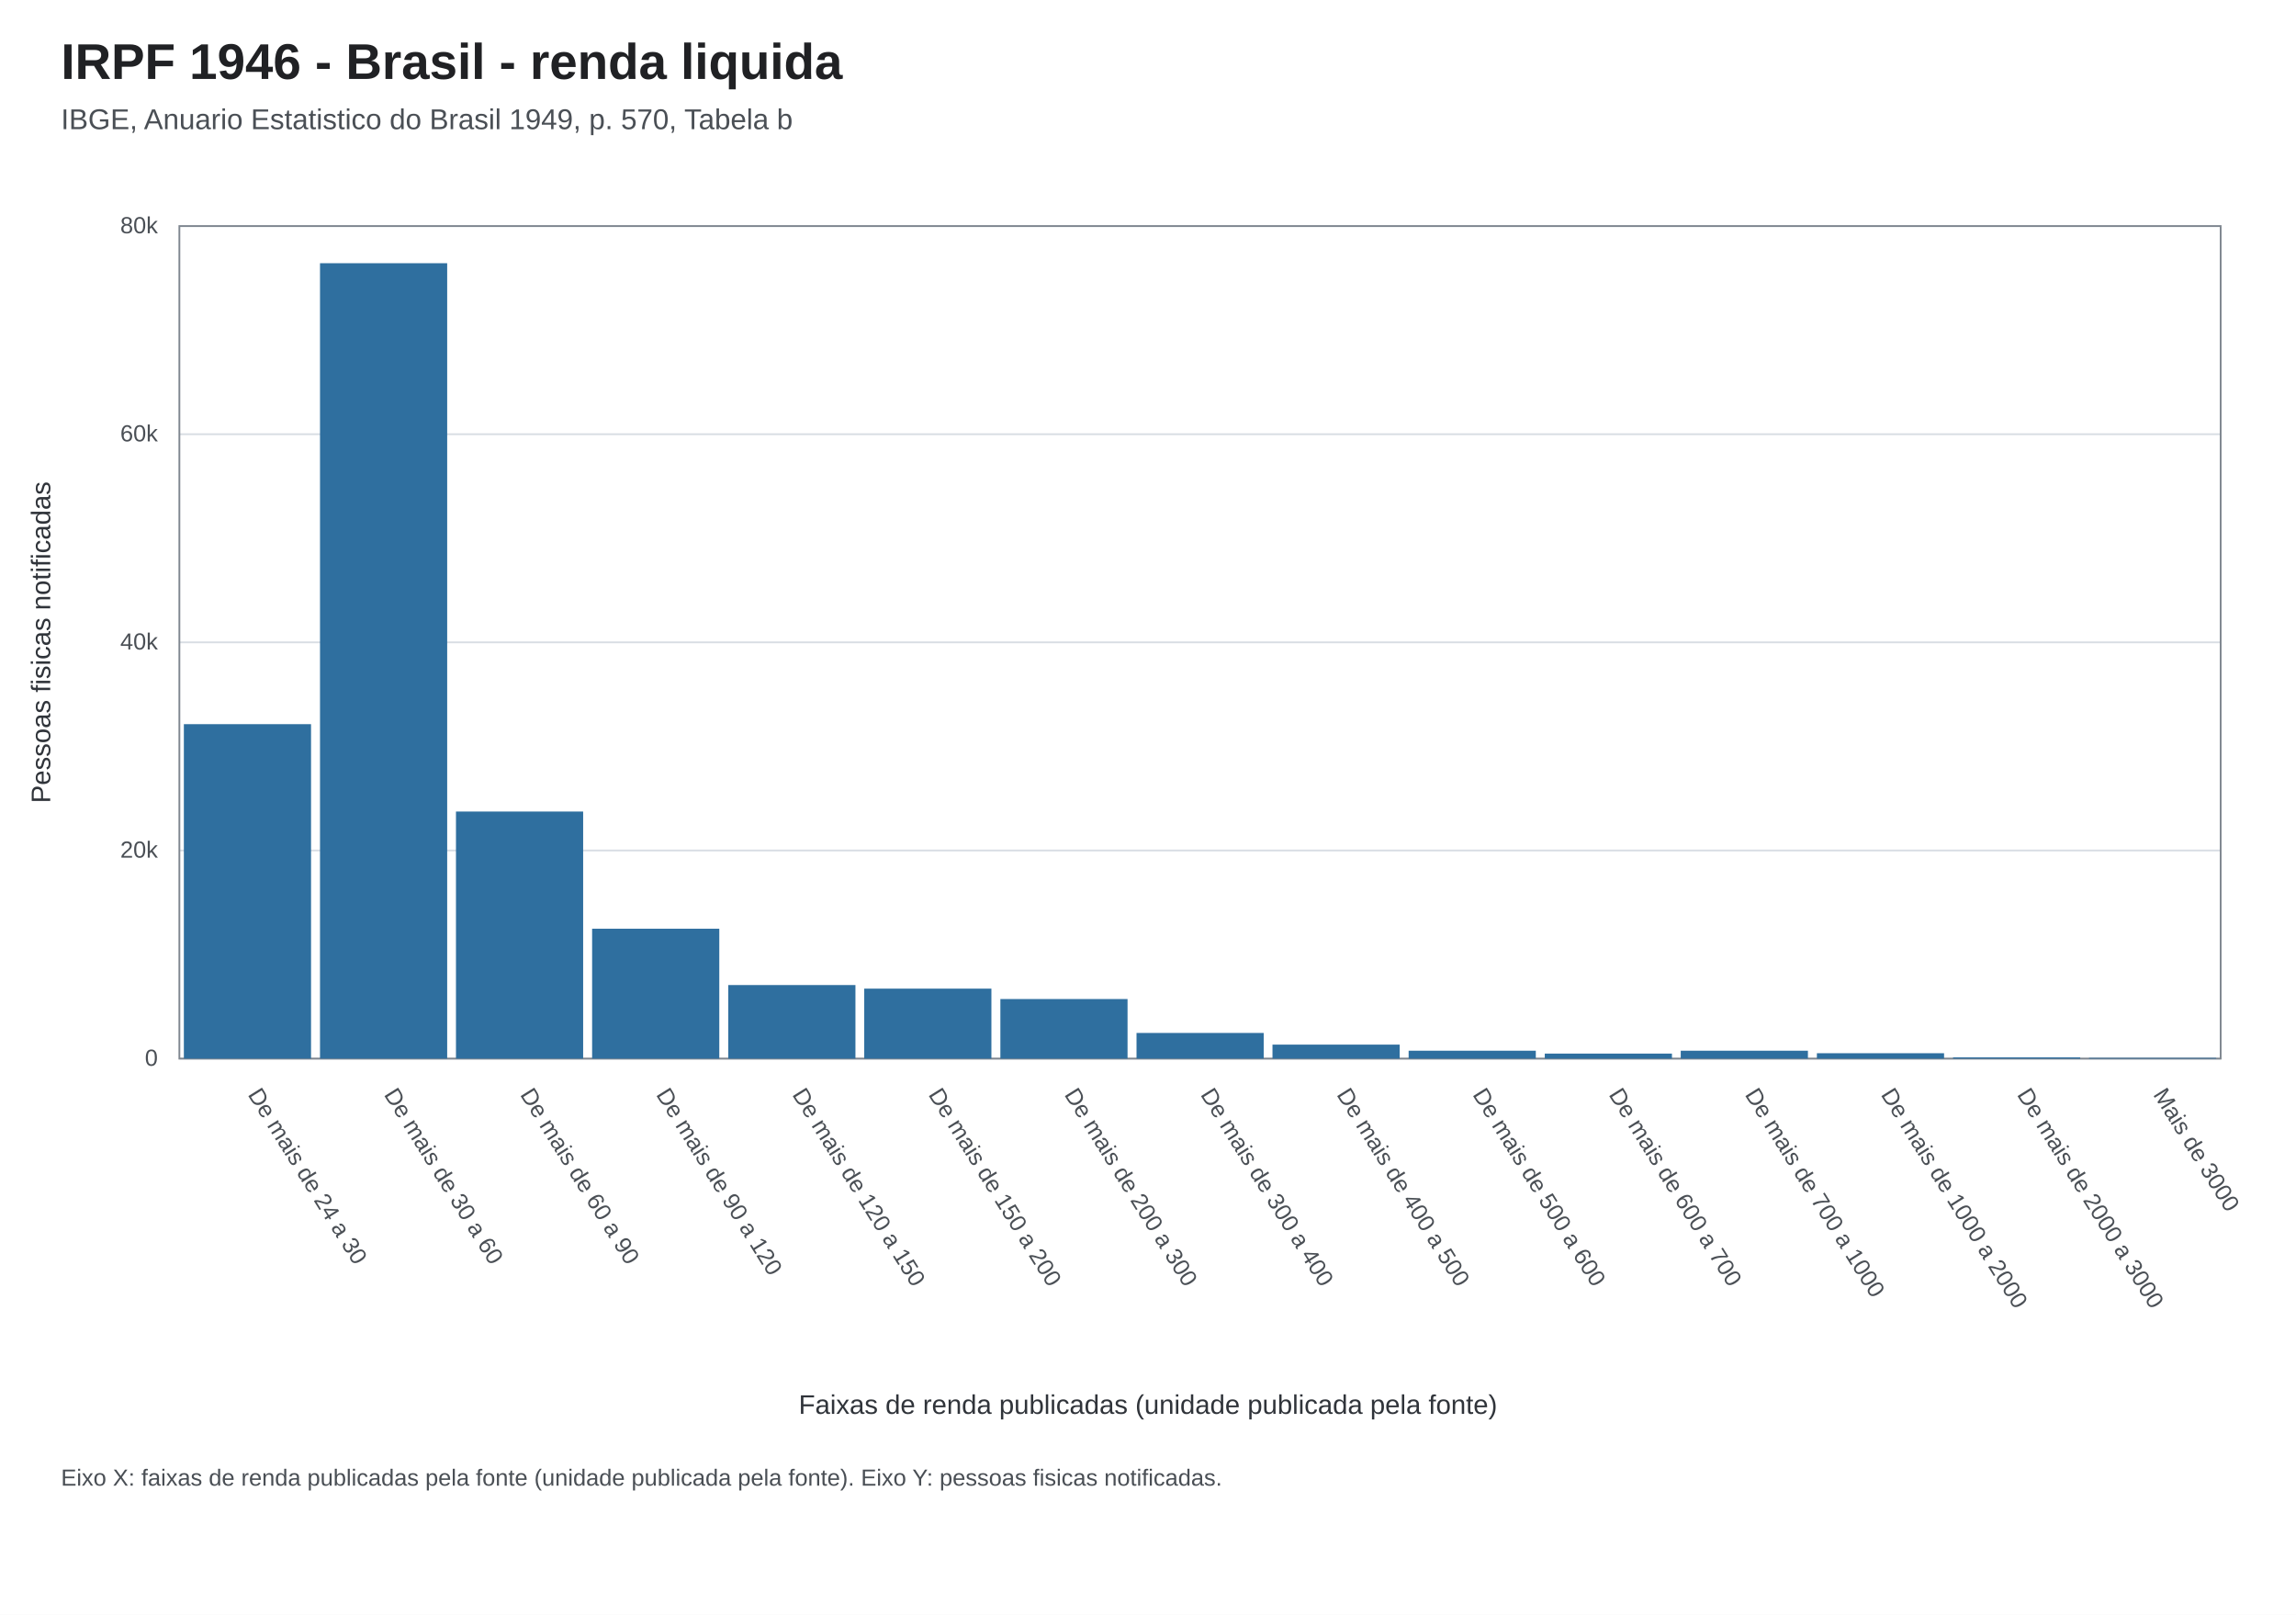
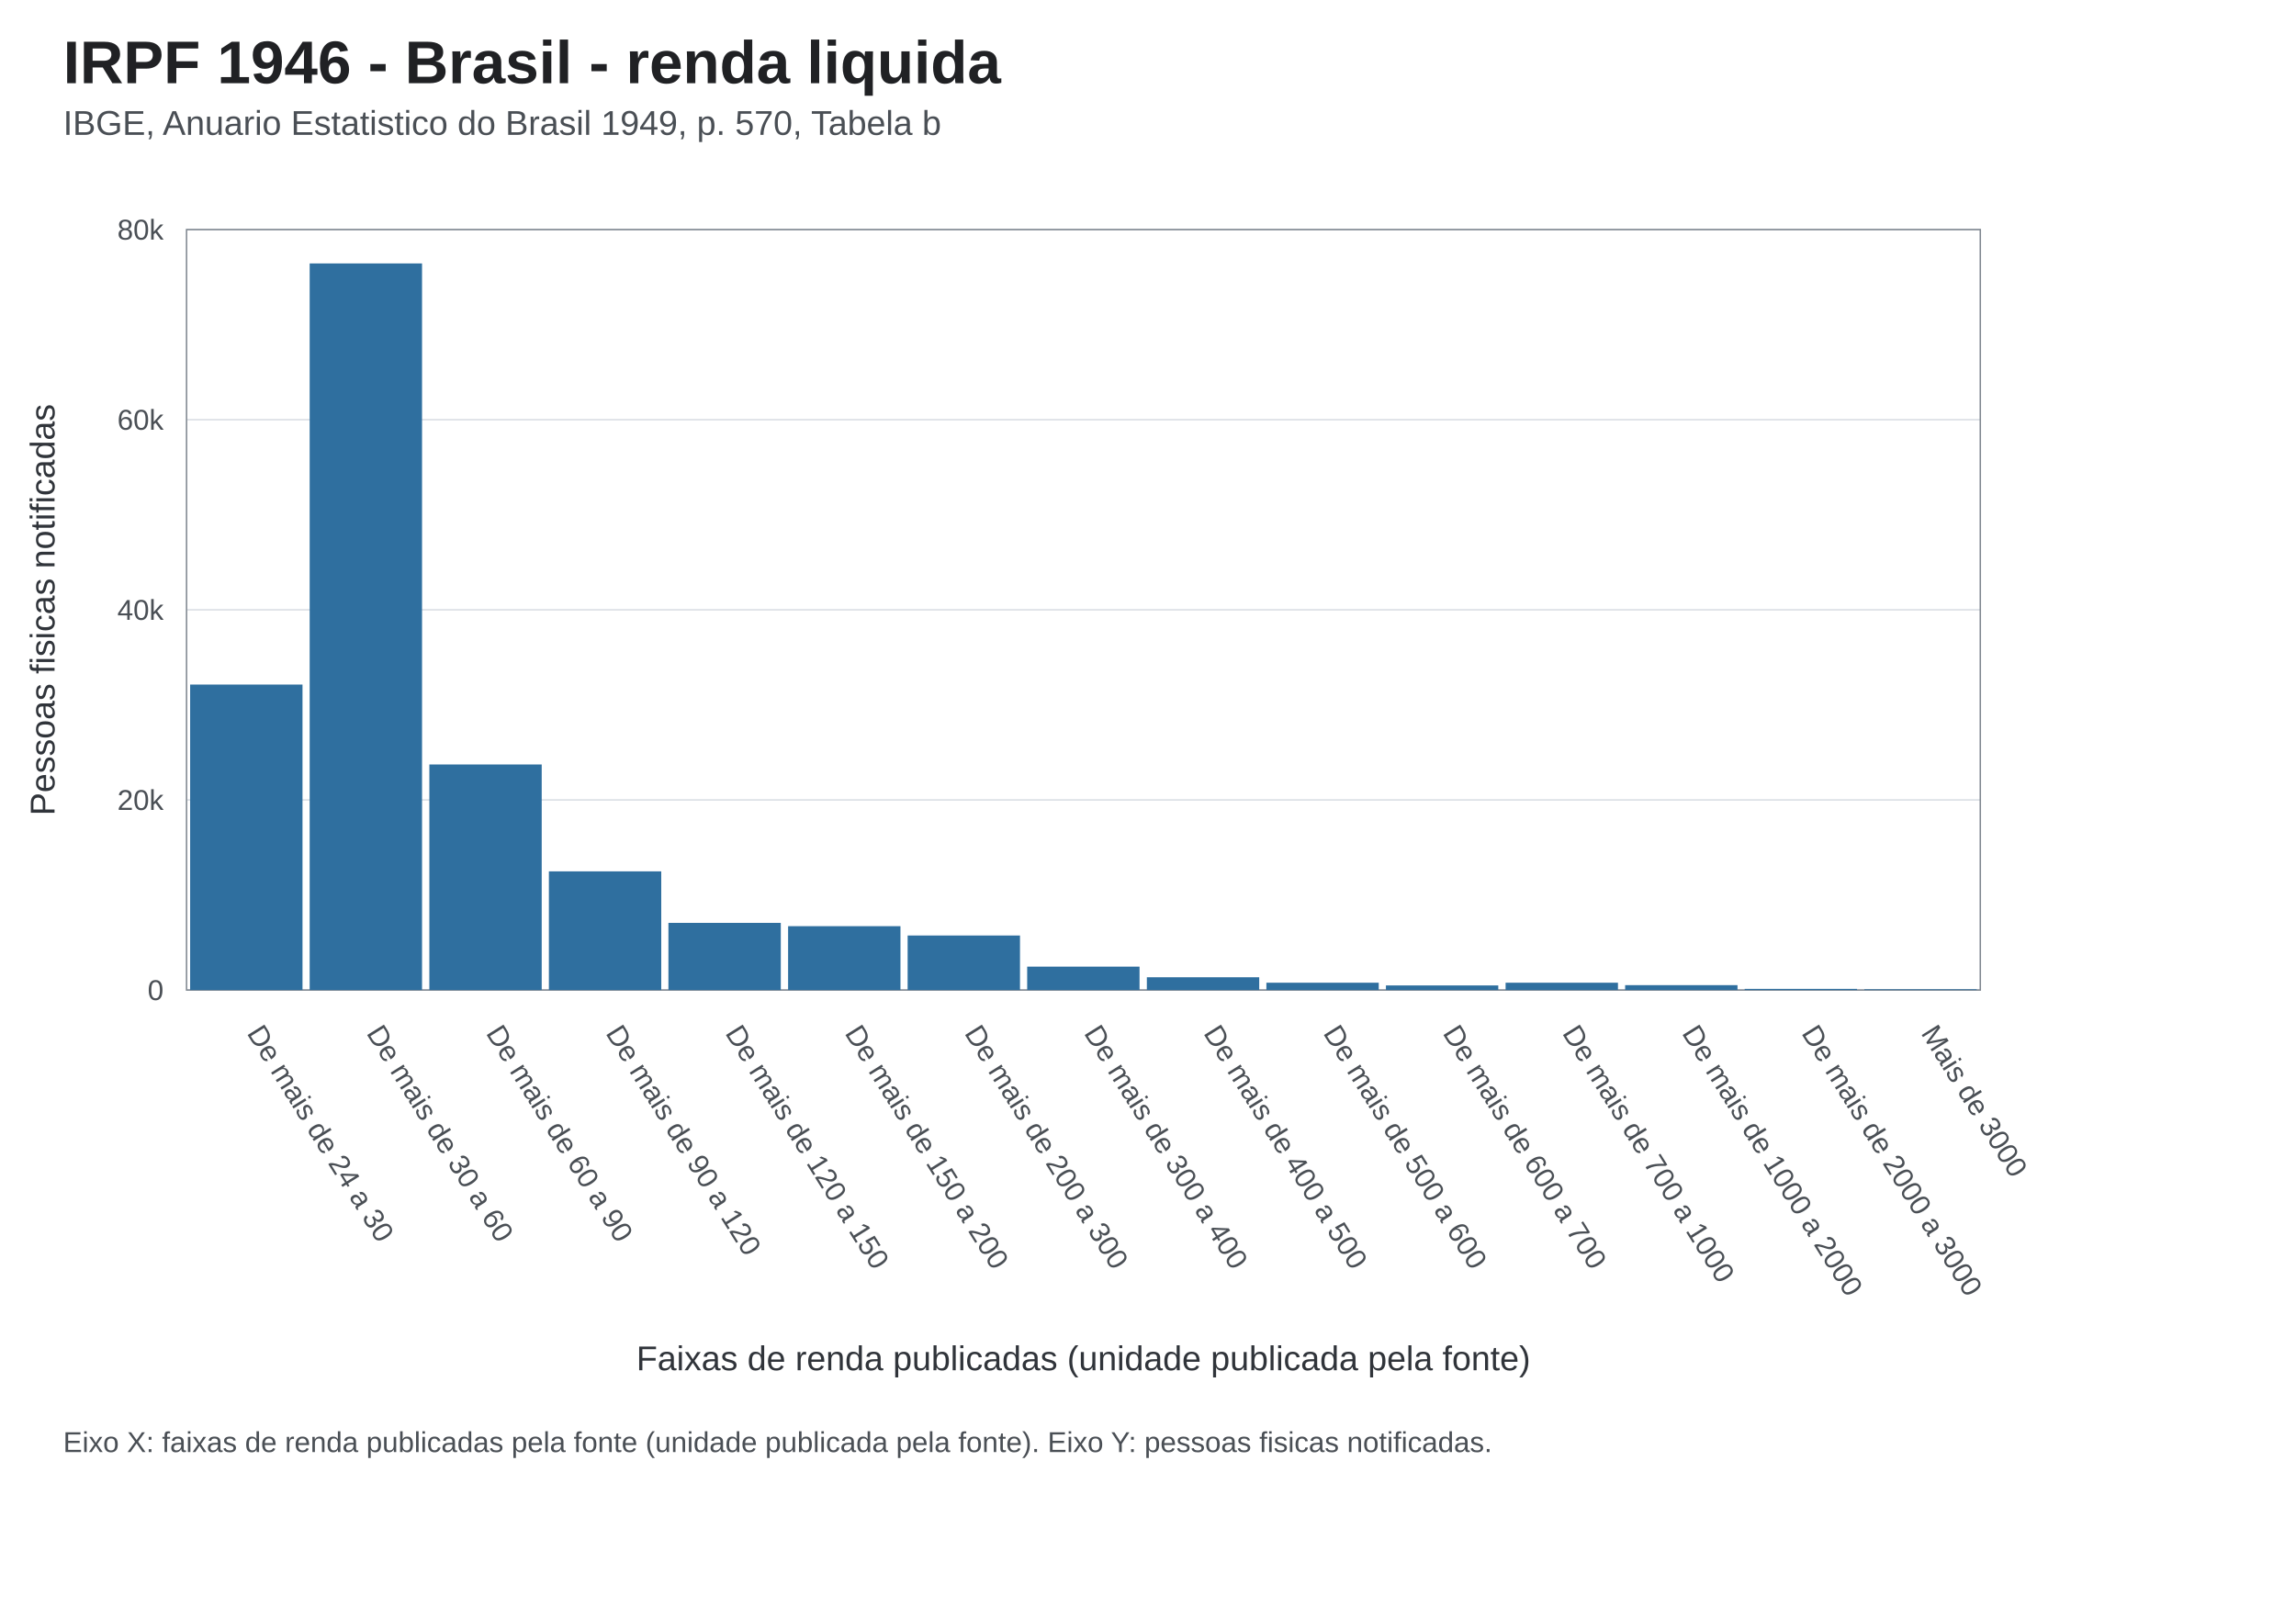
- <svg xmlns="http://www.w3.org/2000/svg" width="1280" height="900" viewBox="0 0 1280 900">
+ <svg xmlns="http://www.w3.org/2000/svg" width="1600" height="1120" viewBox="0 0 1600 1120">
  <style>
text{font-family:Arial,Helvetica,sans-serif;fill:#202124}
- .title{font-size:28px;font-weight:700}
- .subtitle{font-size:16px;fill:#4a4f55}
- .axis{font-size:15px;fill:#30343a}
- .tick{font-size:13px;fill:#4a4f55}
- .note{font-size:13px;fill:#4a4f55}
+ .title{font-size:42px;font-weight:700}
+ .subtitle{font-size:24px;fill:#4a4f55}
+ .axis{font-size:24px;fill:#30343a}
+ .tick{font-size:20px;fill:#4a4f55}
+ .note{font-size:20px;fill:#4a4f55}
.bar{fill:#2f6f9f}
.bar:hover{fill:#c85a28}
.grid{stroke:#d8dde3;stroke-width:1}
.frame{stroke:#7f8790;stroke-width:1;fill:none}
</style>
-   <rect x="0" y="0" width="1280" height="900" fill="#ffffff" />
-   <text x="34.0" y="44.0" class="title">IRPF 1946 - Brasil - renda liquida</text>
-   <text x="34.0" y="72.0" class="subtitle">IBGE, Anuario Estatistico do Brasil 1949, p. 570, Tabela b</text>
-   <line x1="100" y1="590.0" x2="1238" y2="590.0" class="grid" />
-   <text x="88.0" y="594.0" class="tick" text-anchor="end">0</text>
-   <line x1="100" y1="474.0" x2="1238" y2="474.0" class="grid" />
-   <text x="88.0" y="478.0" class="tick" text-anchor="end">20k</text>
-   <line x1="100" y1="358.0" x2="1238" y2="358.0" class="grid" />
-   <text x="88.0" y="362.0" class="tick" text-anchor="end">40k</text>
-   <line x1="100" y1="242.0" x2="1238" y2="242.0" class="grid" />
-   <text x="88.0" y="246.0" class="tick" text-anchor="end">60k</text>
-   <line x1="100" y1="126.0" x2="1238" y2="126.0" class="grid" />
-   <text x="88.0" y="130.0" class="tick" text-anchor="end">80k</text>
-   <rect x="100" y="126" width="1138" height="464" class="frame" />
-   <rect class="bar" x="102.5" y="403.6" width="70.9" height="186.4" />
-   <text class="tick" transform="translate(137.9,610.0) rotate(58)" text-anchor="start">De mais de 24 a 30</text>
-   <rect class="bar" x="178.4" y="146.7" width="70.9" height="443.3" />
-   <text class="tick" transform="translate(213.8,610.0) rotate(58)" text-anchor="start">De mais de 30 a 60</text>
-   <rect class="bar" x="254.2" y="452.3" width="70.9" height="137.7" />
-   <text class="tick" transform="translate(289.7,610.0) rotate(58)" text-anchor="start">De mais de 60 a 90</text>
-   <rect class="bar" x="330.1" y="517.6" width="70.9" height="72.4" />
-   <text class="tick" transform="translate(365.5,610.0) rotate(58)" text-anchor="start">De mais de 90 a 120</text>
-   <rect class="bar" x="406.0" y="549.0" width="70.9" height="41.0" />
-   <text class="tick" transform="translate(441.4,610.0) rotate(58)" text-anchor="start">De mais de 120 a 150</text>
-   <rect class="bar" x="481.8" y="551.0" width="70.9" height="39.0" />
-   <text class="tick" transform="translate(517.3,610.0) rotate(58)" text-anchor="start">De mais de 150 a 200</text>
-   <rect class="bar" x="557.7" y="556.8" width="70.9" height="33.2" />
-   <text class="tick" transform="translate(593.1,610.0) rotate(58)" text-anchor="start">De mais de 200 a 300</text>
-   <rect class="bar" x="633.6" y="575.7" width="70.9" height="14.3" />
-   <text class="tick" transform="translate(669.0,610.0) rotate(58)" text-anchor="start">De mais de 300 a 400</text>
-   <rect class="bar" x="709.4" y="582.2" width="70.9" height="7.8" />
-   <text class="tick" transform="translate(744.9,610.0) rotate(58)" text-anchor="start">De mais de 400 a 500</text>
-   <rect class="bar" x="785.3" y="585.6" width="70.9" height="4.4" />
-   <text class="tick" transform="translate(820.7,610.0) rotate(58)" text-anchor="start">De mais de 500 a 600</text>
-   <rect class="bar" x="861.2" y="587.2" width="70.9" height="2.8" />
-   <text class="tick" transform="translate(896.6,610.0) rotate(58)" text-anchor="start">De mais de 600 a 700</text>
-   <rect class="bar" x="937.0" y="585.6" width="70.9" height="4.4" />
-   <text class="tick" transform="translate(972.5,610.0) rotate(58)" text-anchor="start">De mais de 700 a 1000</text>
-   <rect class="bar" x="1012.9" y="587.0" width="70.9" height="3.0" />
-   <text class="tick" transform="translate(1048.3,610.0) rotate(58)" text-anchor="start">De mais de 1000 a 2000</text>
-   <rect class="bar" x="1088.8" y="589.3" width="70.9" height="0.7" />
-   <text class="tick" transform="translate(1124.2,610.0) rotate(58)" text-anchor="start">De mais de 2000 a 3000</text>
-   <rect class="bar" x="1164.6" y="589.6" width="70.9" height="0.4" />
-   <text class="tick" transform="translate(1200.1,610.0) rotate(58)" text-anchor="start">Mais de 3000</text>
-   <text x="640.0" y="788.0" class="axis" text-anchor="middle">Faixas de renda publicadas (unidade publicada pela fonte)</text>
-   <text class="axis" transform="translate(28,358.0) rotate(-90)" text-anchor="middle">Pessoas fisicas notificadas</text>
-   <text x="34.0" y="828.0" class="note">Eixo X: faixas de renda publicadas pela fonte (unidade publicada pela fonte). Eixo Y: pessoas fisicas notificadas.</text>
+   <rect x="0" y="0" width="1600" height="1120" fill="#ffffff" />
+   <text x="44.0" y="58.0" class="title">IRPF 1946 - Brasil - renda liquida</text>
+   <text x="44.0" y="94.0" class="subtitle">IBGE, Anuario Estatistico do Brasil 1949, p. 570, Tabela b</text>
+   <line x1="130" y1="690.0" x2="1380" y2="690.0" class="grid" />
+   <text x="114.0" y="697.0" class="tick" text-anchor="end">0</text>
+   <line x1="130" y1="557.5" x2="1380" y2="557.5" class="grid" />
+   <text x="114.0" y="564.5" class="tick" text-anchor="end">20k</text>
+   <line x1="130" y1="425.0" x2="1380" y2="425.0" class="grid" />
+   <text x="114.0" y="432.0" class="tick" text-anchor="end">40k</text>
+   <line x1="130" y1="292.5" x2="1380" y2="292.5" class="grid" />
+   <text x="114.0" y="299.5" class="tick" text-anchor="end">60k</text>
+   <line x1="130" y1="160.0" x2="1380" y2="160.0" class="grid" />
+   <text x="114.0" y="167.0" class="tick" text-anchor="end">80k</text>
+   <rect x="130" y="160" width="1250" height="530" class="frame" />
+   <rect class="bar" x="132.5" y="477.1" width="78.3" height="212.9" />
+   <text class="tick" transform="translate(171.7,720.0) rotate(58)" text-anchor="start">De mais de 24 a 30</text>
+   <rect class="bar" x="215.8" y="183.6" width="78.3" height="506.4" />
+   <text class="tick" transform="translate(255.0,720.0) rotate(58)" text-anchor="start">De mais de 30 a 60</text>
+   <rect class="bar" x="299.2" y="532.8" width="78.3" height="157.2" />
+   <text class="tick" transform="translate(338.3,720.0) rotate(58)" text-anchor="start">De mais de 60 a 90</text>
+   <rect class="bar" x="382.5" y="607.3" width="78.3" height="82.7" />
+   <text class="tick" transform="translate(421.7,720.0) rotate(58)" text-anchor="start">De mais de 90 a 120</text>
+   <rect class="bar" x="465.8" y="643.2" width="78.3" height="46.8" />
+   <text class="tick" transform="translate(505.0,720.0) rotate(58)" text-anchor="start">De mais de 120 a 150</text>
+   <rect class="bar" x="549.2" y="645.5" width="78.3" height="44.5" />
+   <text class="tick" transform="translate(588.3,720.0) rotate(58)" text-anchor="start">De mais de 150 a 200</text>
+   <rect class="bar" x="632.5" y="652.0" width="78.3" height="38.0" />
+   <text class="tick" transform="translate(671.7,720.0) rotate(58)" text-anchor="start">De mais de 200 a 300</text>
+   <rect class="bar" x="715.8" y="673.7" width="78.3" height="16.3" />
+   <text class="tick" transform="translate(755.0,720.0) rotate(58)" text-anchor="start">De mais de 300 a 400</text>
+   <rect class="bar" x="799.2" y="681.1" width="78.3" height="8.9" />
+   <text class="tick" transform="translate(838.3,720.0) rotate(58)" text-anchor="start">De mais de 400 a 500</text>
+   <rect class="bar" x="882.5" y="684.9" width="78.3" height="5.1" />
+   <text class="tick" transform="translate(921.7,720.0) rotate(58)" text-anchor="start">De mais de 500 a 600</text>
+   <rect class="bar" x="965.8" y="686.8" width="78.3" height="3.2" />
+   <text class="tick" transform="translate(1005.0,720.0) rotate(58)" text-anchor="start">De mais de 600 a 700</text>
+   <rect class="bar" x="1049.2" y="684.9" width="78.3" height="5.1" />
+   <text class="tick" transform="translate(1088.3,720.0) rotate(58)" text-anchor="start">De mais de 700 a 1000</text>
+   <rect class="bar" x="1132.5" y="686.6" width="78.3" height="3.4" />
+   <text class="tick" transform="translate(1171.7,720.0) rotate(58)" text-anchor="start">De mais de 1000 a 2000</text>
+   <rect class="bar" x="1215.8" y="689.2" width="78.3" height="0.8" />
+   <text class="tick" transform="translate(1255.0,720.0) rotate(58)" text-anchor="start">De mais de 2000 a 3000</text>
+   <rect class="bar" x="1299.2" y="689.5" width="78.3" height="0.5" />
+   <text class="tick" transform="translate(1338.3,720.0) rotate(58)" text-anchor="start">Mais de 3000</text>
+   <text x="755.0" y="955.0" class="axis" text-anchor="middle">Faixas de renda publicadas (unidade publicada pela fonte)</text>
+   <text class="axis" transform="translate(38,425.0) rotate(-90)" text-anchor="middle">Pessoas fisicas notificadas</text>
+   <text x="44.0" y="1012.0" class="note">Eixo X: faixas de renda publicadas pela fonte (unidade publicada pela fonte). Eixo Y: pessoas fisicas notificadas.</text>
</svg>
